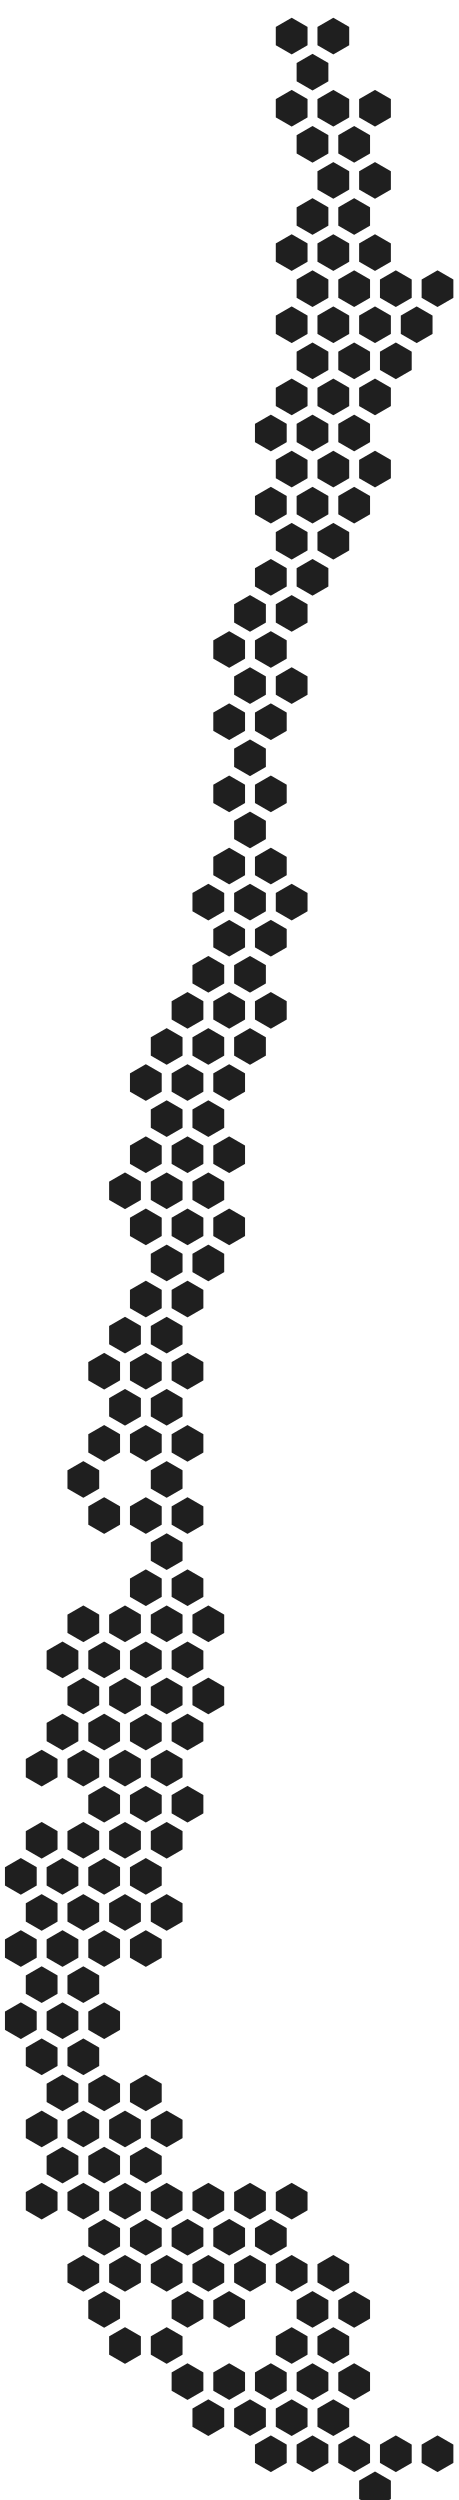
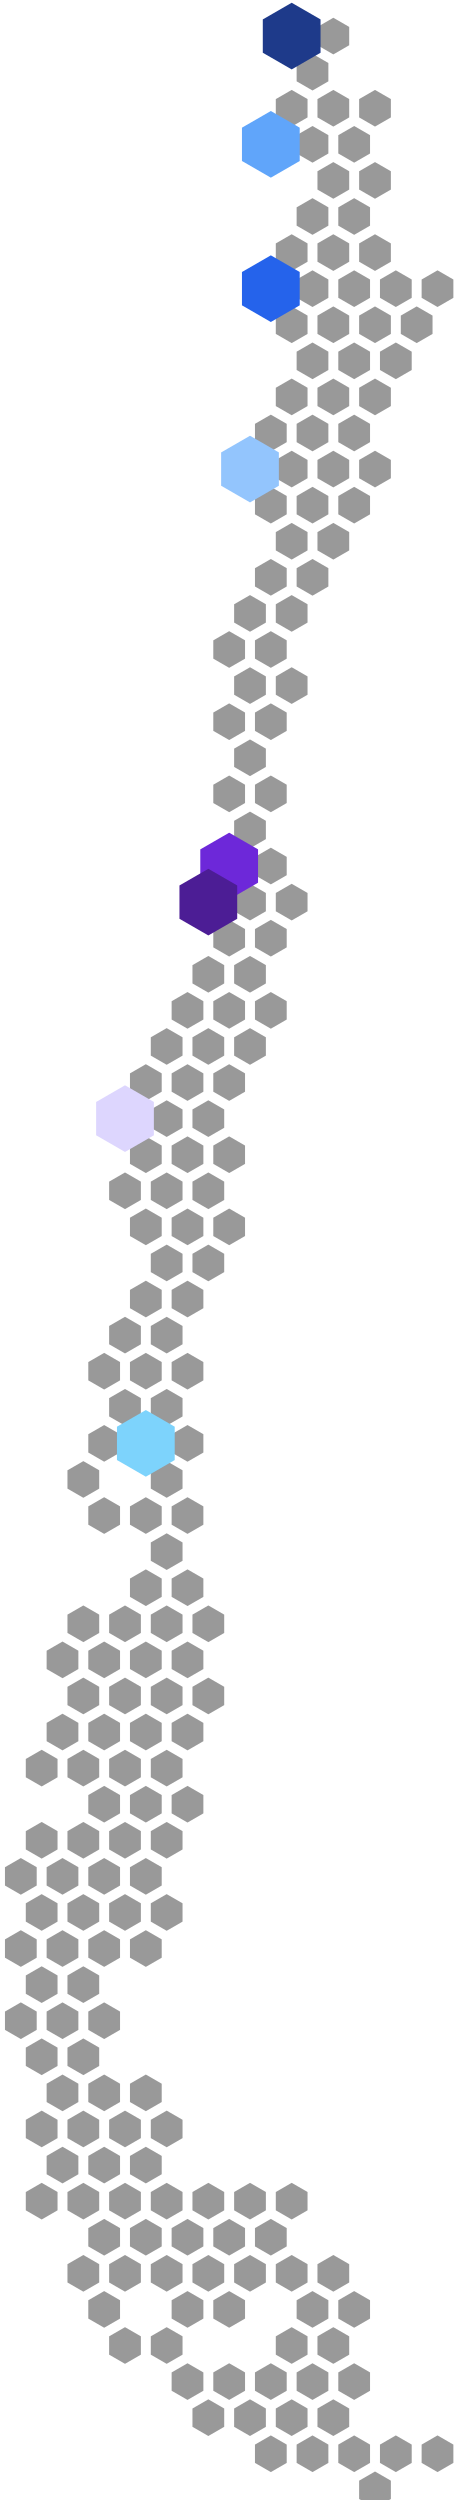
<svg xmlns="http://www.w3.org/2000/svg" viewBox="0 0 11 60" style="background-color: #FFFFFF">
-   <polyline points="7.381,0.646 7.381,1.086 7,1.306 6.619,1.086 6.619,0.646 7,0.426" fill="#1F1F1F" />
-   <polyline points="8.381,0.646 8.381,1.086 8,1.306 7.619,1.086 7.619,0.646 8,0.426" fill="#1F1F1F" />
-   <polyline points="7.881,1.512 7.881,1.952 7.5,2.172 7.119,1.952 7.119,1.512 7.5,1.292" fill="#1F1F1F" />
-   <polyline points="7.381,2.378 7.381,2.818 7,3.038 6.619,2.818 6.619,2.378 7,2.158" fill="#1F1F1F" />
-   <polyline points="8.381,2.378 8.381,2.818 8,3.038 7.619,2.818 7.619,2.378 8,2.158" fill="#1F1F1F" />
-   <polyline points="9.381,2.378 9.381,2.818 9,3.038 8.619,2.818 8.619,2.378 9,2.158" fill="#1F1F1F" />
-   <polyline points="7.881,3.244 7.881,3.684 7.5,3.904 7.119,3.684 7.119,3.244 7.5,3.024" fill="#1F1F1F" />
-   <polyline points="8.881,3.244 8.881,3.684 8.5,3.904 8.119,3.684 8.119,3.244 8.5,3.024" fill="#1F1F1F" />
-   <polyline points="8.381,4.11 8.381,4.55 8,4.77 7.619,4.55 7.619,4.11 8,3.89" fill="#1F1F1F" />
-   <polyline points="9.381,4.11 9.381,4.55 9,4.77 8.619,4.55 8.619,4.11 9,3.89" fill="#1F1F1F" />
-   <polyline points="7.881,4.976 7.881,5.416 7.5,5.636 7.119,5.416 7.119,4.976 7.5,4.756" fill="#1F1F1F" />
-   <polyline points="8.881,4.976 8.881,5.416 8.5,5.636 8.119,5.416 8.119,4.976 8.5,4.756" fill="#1F1F1F" />
-   <polyline points="7.381,5.842 7.381,6.282 7,6.502 6.619,6.282 6.619,5.842 7,5.622" fill="#1F1F1F" />
-   <polyline points="8.381,5.842 8.381,6.282 8,6.502 7.619,6.282 7.619,5.842 8,5.622" fill="#1F1F1F" />
-   <polyline points="9.381,5.842 9.381,6.282 9,6.502 8.619,6.282 8.619,5.842 9,5.622" fill="#1F1F1F" />
-   <polyline points="7.881,6.708 7.881,7.148 7.5,7.368 7.119,7.148 7.119,6.708 7.5,6.488" fill="#1F1F1F" />
-   <polyline points="8.881,6.708 8.881,7.148 8.5,7.368 8.119,7.148 8.119,6.708 8.5,6.488" fill="#1F1F1F" />
-   <polyline points="9.881,6.708 9.881,7.148 9.5,7.368 9.119,7.148 9.119,6.708 9.5,6.488" fill="#1F1F1F" />
-   <polyline points="10.881,6.708 10.881,7.148 10.5,7.368 10.119,7.148 10.119,6.708 10.5,6.488" fill="#1F1F1F" />
-   <polyline points="7.381,7.574 7.381,8.014 7,8.234 6.619,8.014 6.619,7.574 7,7.354" fill="#1F1F1F" />
-   <polyline points="8.381,7.574 8.381,8.014 8,8.234 7.619,8.014 7.619,7.574 8,7.354" fill="#1F1F1F" />
-   <polyline points="9.381,7.574 9.381,8.014 9,8.234 8.619,8.014 8.619,7.574 9,7.354" fill="#1F1F1F" />
-   <polyline points="10.381,7.574 10.381,8.014 10,8.234 9.619,8.014 9.619,7.574 10,7.354" fill="#1F1F1F" />
-   <polyline points="7.881,8.44 7.881,8.88 7.5,9.1 7.119,8.88 7.119,8.44 7.5,8.22" fill="#1F1F1F" />
-   <polyline points="8.881,8.44 8.881,8.88 8.5,9.1 8.119,8.88 8.119,8.44 8.5,8.22" fill="#1F1F1F" />
-   <polyline points="9.881,8.44 9.881,8.88 9.5,9.1 9.119,8.88 9.119,8.44 9.5,8.22" fill="#1F1F1F" />
-   <polyline points="7.381,9.306 7.381,9.746 7,9.966 6.619,9.746 6.619,9.306 7,9.086" fill="#1F1F1F" />
-   <polyline points="8.381,9.306 8.381,9.746 8,9.966 7.619,9.746 7.619,9.306 8,9.086" fill="#1F1F1F" />
-   <polyline points="9.381,9.306 9.381,9.746 9,9.966 8.619,9.746 8.619,9.306 9,9.086" fill="#1F1F1F" />
-   <polyline points="6.881,10.172 6.881,10.612 6.5,10.832 6.119,10.612 6.119,10.172 6.5,9.952" fill="#1F1F1F" />
-   <polyline points="7.881,10.172 7.881,10.612 7.5,10.832 7.119,10.612 7.119,10.172 7.5,9.952" fill="#1F1F1F" />
-   <polyline points="8.881,10.172 8.881,10.612 8.5,10.832 8.119,10.612 8.119,10.172 8.5,9.952" fill="#1F1F1F" />
-   <polyline points="7.381,11.038 7.381,11.478 7,11.698 6.619,11.478 6.619,11.038 7,10.818" fill="#1F1F1F" />
-   <polyline points="8.381,11.038 8.381,11.478 8,11.698 7.619,11.478 7.619,11.038 8,10.818" fill="#1F1F1F" />
-   <polyline points="9.381,11.038 9.381,11.478 9,11.698 8.619,11.478 8.619,11.038 9,10.818" fill="#1F1F1F" />
-   <polyline points="6.881,11.904 6.881,12.344 6.5,12.564 6.119,12.344 6.119,11.904 6.5,11.684" fill="#1F1F1F" />
-   <polyline points="7.881,11.904 7.881,12.344 7.5,12.564 7.119,12.344 7.119,11.904 7.5,11.684" fill="#1F1F1F" />
-   <polyline points="8.881,11.904 8.881,12.344 8.5,12.564 8.119,12.344 8.119,11.904 8.5,11.684" fill="#1F1F1F" />
-   <polyline points="7.381,12.77 7.381,13.21 7,13.43 6.619,13.21 6.619,12.77 7,12.55" fill="#1F1F1F" />
-   <polyline points="8.381,12.77 8.381,13.21 8,13.43 7.619,13.21 7.619,12.77 8,12.55" fill="#1F1F1F" />
-   <polyline points="6.881,13.636 6.881,14.076 6.5,14.296 6.119,14.076 6.119,13.636 6.5,13.416" fill="#1F1F1F" />
-   <polyline points="7.881,13.636 7.881,14.076 7.5,14.296 7.119,14.076 7.119,13.636 7.5,13.416" fill="#1F1F1F" />
-   <polyline points="6.381,14.502 6.381,14.942 6,15.162 5.619,14.942 5.619,14.502 6,14.282" fill="#1F1F1F" />
-   <polyline points="7.381,14.502 7.381,14.942 7,15.162 6.619,14.942 6.619,14.502 7,14.282" fill="#1F1F1F" />
-   <polyline points="5.881,15.368 5.881,15.808 5.5,16.028 5.119,15.808 5.119,15.368 5.5,15.148" fill="#1F1F1F" />
-   <polyline points="6.881,15.368 6.881,15.808 6.5,16.028 6.119,15.808 6.119,15.368 6.5,15.148" fill="#1F1F1F" />
-   <polyline points="6.381,16.234 6.381,16.674 6,16.894 5.619,16.674 5.619,16.234 6,16.014" fill="#1F1F1F" />
-   <polyline points="7.381,16.234 7.381,16.674 7,16.894 6.619,16.674 6.619,16.234 7,16.014" fill="#1F1F1F" />
-   <polyline points="5.881,17.101 5.881,17.541 5.5,17.761 5.119,17.541 5.119,17.101 5.5,16.881" fill="#1F1F1F" />
-   <polyline points="6.881,17.101 6.881,17.541 6.5,17.761 6.119,17.541 6.119,17.101 6.5,16.881" fill="#1F1F1F" />
-   <polyline points="6.381,17.967 6.381,18.407 6,18.627 5.619,18.407 5.619,17.967 6,17.747" fill="#1F1F1F" />
-   <polyline points="5.881,18.833 5.881,19.273 5.5,19.493 5.119,19.273 5.119,18.833 5.5,18.613" fill="#1F1F1F" />
-   <polyline points="6.881,18.833 6.881,19.273 6.5,19.493 6.119,19.273 6.119,18.833 6.5,18.613" fill="#1F1F1F" />
-   <polyline points="6.381,19.699 6.381,20.139 6,20.359 5.619,20.139 5.619,19.699 6,19.479" fill="#1F1F1F" />
-   <polyline points="5.881,20.565 5.881,21.005 5.5,21.225 5.119,21.005 5.119,20.565 5.5,20.345" fill="#1F1F1F" />
-   <polyline points="6.881,20.565 6.881,21.005 6.5,21.225 6.119,21.005 6.119,20.565 6.5,20.345" fill="#1F1F1F" />
-   <polyline points="5.381,21.431 5.381,21.871 5,22.091 4.619,21.871 4.619,21.431 5,21.211" fill="#1F1F1F" />
-   <polyline points="6.381,21.431 6.381,21.871 6,22.091 5.619,21.871 5.619,21.431 6,21.211" fill="#1F1F1F" />
-   <polyline points="7.381,21.431 7.381,21.871 7,22.091 6.619,21.871 6.619,21.431 7,21.211" fill="#1F1F1F" />
-   <polyline points="5.881,22.297 5.881,22.737 5.5,22.957 5.119,22.737 5.119,22.297 5.5,22.077" fill="#1F1F1F" />
-   <polyline points="6.881,22.297 6.881,22.737 6.5,22.957 6.119,22.737 6.119,22.297 6.5,22.077" fill="#1F1F1F" />
-   <polyline points="5.381,23.163 5.381,23.603 5,23.823 4.619,23.603 4.619,23.163 5,22.943" fill="#1F1F1F" />
-   <polyline points="6.381,23.163 6.381,23.603 6,23.823 5.619,23.603 5.619,23.163 6,22.943" fill="#1F1F1F" />
-   <polyline points="4.881,24.029 4.881,24.469 4.5,24.689 4.119,24.469 4.119,24.029 4.5,23.809" fill="#1F1F1F" />
-   <polyline points="5.881,24.029 5.881,24.469 5.5,24.689 5.119,24.469 5.119,24.029 5.5,23.809" fill="#1F1F1F" />
-   <polyline points="6.881,24.029 6.881,24.469 6.5,24.689 6.119,24.469 6.119,24.029 6.5,23.809" fill="#1F1F1F" />
-   <polyline points="4.381,24.895 4.381,25.335 4,25.555 3.619,25.335 3.619,24.895 4,24.675" fill="#1F1F1F" />
-   <polyline points="5.381,24.895 5.381,25.335 5,25.555 4.619,25.335 4.619,24.895 5,24.675" fill="#1F1F1F" />
-   <polyline points="6.381,24.895 6.381,25.335 6,25.555 5.619,25.335 5.619,24.895 6,24.675" fill="#1F1F1F" />
-   <polyline points="3.881,25.761 3.881,26.201 3.5,26.421 3.119,26.201 3.119,25.761 3.5,25.541" fill="#1F1F1F" />
-   <polyline points="4.881,25.761 4.881,26.201 4.5,26.421 4.119,26.201 4.119,25.761 4.5,25.541" fill="#1F1F1F" />
-   <polyline points="5.881,25.761 5.881,26.201 5.5,26.421 5.119,26.201 5.119,25.761 5.5,25.541" fill="#1F1F1F" />
-   <polyline points="4.381,26.627 4.381,27.067 4,27.287 3.619,27.067 3.619,26.627 4,26.407" fill="#1F1F1F" />
-   <polyline points="5.381,26.627 5.381,27.067 5,27.287 4.619,27.067 4.619,26.627 5,26.407" fill="#1F1F1F" />
-   <polyline points="3.881,27.493 3.881,27.933 3.5,28.153 3.119,27.933 3.119,27.493 3.5,27.273" fill="#1F1F1F" />
-   <polyline points="4.881,27.493 4.881,27.933 4.5,28.153 4.119,27.933 4.119,27.493 4.5,27.273" fill="#1F1F1F" />
-   <polyline points="5.881,27.493 5.881,27.933 5.5,28.153 5.119,27.933 5.119,27.493 5.5,27.273" fill="#1F1F1F" />
-   <polyline points="3.381,28.359 3.381,28.799 3,29.019 2.619,28.799 2.619,28.359 3,28.139" fill="#1F1F1F" />
-   <polyline points="4.381,28.359 4.381,28.799 4,29.019 3.619,28.799 3.619,28.359 4,28.139" fill="#1F1F1F" />
-   <polyline points="5.381,28.359 5.381,28.799 5,29.019 4.619,28.799 4.619,28.359 5,28.139" fill="#1F1F1F" />
-   <polyline points="3.881,29.225 3.881,29.665 3.5,29.885 3.119,29.665 3.119,29.225 3.5,29.005" fill="#1F1F1F" />
-   <polyline points="4.881,29.225 4.881,29.665 4.5,29.885 4.119,29.665 4.119,29.225 4.5,29.005" fill="#1F1F1F" />
-   <polyline points="5.881,29.225 5.881,29.665 5.5,29.885 5.119,29.665 5.119,29.225 5.5,29.005" fill="#1F1F1F" />
-   <polyline points="4.381,30.091 4.381,30.531 4,30.751 3.619,30.531 3.619,30.091 4,29.871" fill="#1F1F1F" />
-   <polyline points="5.381,30.091 5.381,30.531 5,30.751 4.619,30.531 4.619,30.091 5,29.871" fill="#1F1F1F" />
-   <polyline points="3.881,30.957 3.881,31.397 3.5,31.617 3.119,31.397 3.119,30.957 3.5,30.737" fill="#1F1F1F" />
-   <polyline points="4.881,30.957 4.881,31.397 4.5,31.617 4.119,31.397 4.119,30.957 4.5,30.737" fill="#1F1F1F" />
-   <polyline points="3.381,31.823 3.381,32.263 3,32.483 2.619,32.263 2.619,31.823 3,31.603" fill="#1F1F1F" />
-   <polyline points="4.381,31.823 4.381,32.263 4,32.483 3.619,32.263 3.619,31.823 4,31.603" fill="#1F1F1F" />
-   <polyline points="2.881,32.689 2.881,33.129 2.5,33.349 2.119,33.129 2.119,32.689 2.5,32.469" fill="#1F1F1F" />
-   <polyline points="3.881,32.689 3.881,33.129 3.5,33.349 3.119,33.129 3.119,32.689 3.5,32.469" fill="#1F1F1F" />
-   <polyline points="4.881,32.689 4.881,33.129 4.5,33.349 4.119,33.129 4.119,32.689 4.5,32.469" fill="#1F1F1F" />
-   <polyline points="3.381,33.555 3.381,33.995 3,34.215 2.619,33.995 2.619,33.555 3,33.335" fill="#1F1F1F" />
-   <polyline points="4.381,33.555 4.381,33.995 4,34.215 3.619,33.995 3.619,33.555 4,33.335" fill="#1F1F1F" />
-   <polyline points="2.881,34.421 2.881,34.861 2.5,35.081 2.119,34.861 2.119,34.421 2.5,34.201" fill="#1F1F1F" />
-   <polyline points="3.881,34.421 3.881,34.861 3.5,35.081 3.119,34.861 3.119,34.421 3.5,34.201" fill="#1F1F1F" />
-   <polyline points="4.881,34.421 4.881,34.861 4.5,35.081 4.119,34.861 4.119,34.421 4.5,34.201" fill="#1F1F1F" />
-   <polyline points="2.381,35.287 2.381,35.727 2,35.947 1.619,35.727 1.619,35.287 2,35.067" fill="#1F1F1F" />
-   <polyline points="4.381,35.287 4.381,35.727 4,35.947 3.619,35.727 3.619,35.287 4,35.067" fill="#1F1F1F" />
-   <polyline points="2.881,36.153 2.881,36.593 2.5,36.813 2.119,36.593 2.119,36.153 2.5,35.933" fill="#1F1F1F" />
-   <polyline points="3.881,36.153 3.881,36.593 3.5,36.813 3.119,36.593 3.119,36.153 3.5,35.933" fill="#1F1F1F" />
-   <polyline points="4.881,36.153 4.881,36.593 4.5,36.813 4.119,36.593 4.119,36.153 4.5,35.933" fill="#1F1F1F" />
-   <polyline points="4.381,37.019 4.381,37.459 4,37.679 3.619,37.459 3.619,37.019 4,36.799" fill="#1F1F1F" />
-   <polyline points="3.881,37.885 3.881,38.325 3.5,38.545 3.119,38.325 3.119,37.885 3.5,37.665" fill="#1F1F1F" />
-   <polyline points="4.881,37.885 4.881,38.325 4.5,38.545 4.119,38.325 4.119,37.885 4.5,37.665" fill="#1F1F1F" />
-   <polyline points="2.381,38.751 2.381,39.191 2,39.411 1.619,39.191 1.619,38.751 2,38.531" fill="#1F1F1F" />
-   <polyline points="3.381,38.751 3.381,39.191 3,39.411 2.619,39.191 2.619,38.751 3,38.531" fill="#1F1F1F" />
-   <polyline points="4.381,38.751 4.381,39.191 4,39.411 3.619,39.191 3.619,38.751 4,38.531" fill="#1F1F1F" />
-   <polyline points="5.381,38.751 5.381,39.191 5,39.411 4.619,39.191 4.619,38.751 5,38.531" fill="#1F1F1F" />
-   <polyline points="1.881,39.617 1.881,40.057 1.5,40.277 1.119,40.057 1.119,39.617 1.5,39.397" fill="#1F1F1F" />
-   <polyline points="2.881,39.617 2.881,40.057 2.5,40.277 2.119,40.057 2.119,39.617 2.5,39.397" fill="#1F1F1F" />
-   <polyline points="3.881,39.617 3.881,40.057 3.5,40.277 3.119,40.057 3.119,39.617 3.5,39.397" fill="#1F1F1F" />
-   <polyline points="4.881,39.617 4.881,40.057 4.5,40.277 4.119,40.057 4.119,39.617 4.5,39.397" fill="#1F1F1F" />
-   <polyline points="2.381,40.483 2.381,40.923 2,41.143 1.619,40.923 1.619,40.483 2,40.263" fill="#1F1F1F" />
-   <polyline points="3.381,40.483 3.381,40.923 3,41.143 2.619,40.923 2.619,40.483 3,40.263" fill="#1F1F1F" />
-   <polyline points="4.381,40.483 4.381,40.923 4,41.143 3.619,40.923 3.619,40.483 4,40.263" fill="#1F1F1F" />
-   <polyline points="5.381,40.483 5.381,40.923 5,41.143 4.619,40.923 4.619,40.483 5,40.263" fill="#1F1F1F" />
-   <polyline points="1.881,41.349 1.881,41.789 1.5,42.009 1.119,41.789 1.119,41.349 1.5,41.129" fill="#1F1F1F" />
-   <polyline points="2.881,41.349 2.881,41.789 2.5,42.009 2.119,41.789 2.119,41.349 2.5,41.129" fill="#1F1F1F" />
-   <polyline points="3.881,41.349 3.881,41.789 3.5,42.009 3.119,41.789 3.119,41.349 3.5,41.129" fill="#1F1F1F" />
-   <polyline points="4.881,41.349 4.881,41.789 4.5,42.009 4.119,41.789 4.119,41.349 4.5,41.129" fill="#1F1F1F" />
-   <polyline points="1.381,42.215 1.381,42.655 1,42.875 0.619,42.655 0.619,42.215 1,41.995" fill="#1F1F1F" />
-   <polyline points="2.381,42.215 2.381,42.655 2,42.875 1.619,42.655 1.619,42.215 2,41.995" fill="#1F1F1F" />
-   <polyline points="3.381,42.215 3.381,42.655 3,42.875 2.619,42.655 2.619,42.215 3,41.995" fill="#1F1F1F" />
-   <polyline points="4.381,42.215 4.381,42.655 4,42.875 3.619,42.655 3.619,42.215 4,41.995" fill="#1F1F1F" />
-   <polyline points="2.881,43.081 2.881,43.521 2.5,43.741 2.119,43.521 2.119,43.081 2.5,42.861" fill="#1F1F1F" />
-   <polyline points="3.881,43.081 3.881,43.521 3.5,43.741 3.119,43.521 3.119,43.081 3.5,42.861" fill="#1F1F1F" />
-   <polyline points="4.881,43.081 4.881,43.521 4.5,43.741 4.119,43.521 4.119,43.081 4.5,42.861" fill="#1F1F1F" />
-   <polyline points="1.381,43.947 1.381,44.387 1,44.607 0.619,44.387 0.619,43.947 1,43.727" fill="#1F1F1F" />
-   <polyline points="2.381,43.947 2.381,44.387 2,44.607 1.619,44.387 1.619,43.947 2,43.727" fill="#1F1F1F" />
-   <polyline points="3.381,43.947 3.381,44.387 3,44.607 2.619,44.387 2.619,43.947 3,43.727" fill="#1F1F1F" />
-   <polyline points="4.381,43.947 4.381,44.387 4,44.607 3.619,44.387 3.619,43.947 4,43.727" fill="#1F1F1F" />
-   <polyline points="0.881,44.813 0.881,45.253 0.5,45.473 0.119,45.253 0.119,44.813 0.5,44.593" fill="#1F1F1F" />
-   <polyline points="1.881,44.813 1.881,45.253 1.5,45.473 1.119,45.253 1.119,44.813 1.5,44.593" fill="#1F1F1F" />
-   <polyline points="2.881,44.813 2.881,45.253 2.5,45.473 2.119,45.253 2.119,44.813 2.5,44.593" fill="#1F1F1F" />
-   <polyline points="3.881,44.813 3.881,45.253 3.5,45.473 3.119,45.253 3.119,44.813 3.5,44.593" fill="#1F1F1F" />
-   <polyline points="1.381,45.679 1.381,46.119 1,46.339 0.619,46.119 0.619,45.679 1,45.459" fill="#1F1F1F" />
-   <polyline points="2.381,45.679 2.381,46.119 2,46.339 1.619,46.119 1.619,45.679 2,45.459" fill="#1F1F1F" />
-   <polyline points="3.381,45.679 3.381,46.119 3,46.339 2.619,46.119 2.619,45.679 3,45.459" fill="#1F1F1F" />
-   <polyline points="4.381,45.679 4.381,46.119 4,46.339 3.619,46.119 3.619,45.679 4,45.459" fill="#1F1F1F" />
-   <polyline points="0.881,46.545 0.881,46.985 0.5,47.205 0.119,46.985 0.119,46.545 0.5,46.325" fill="#1F1F1F" />
-   <polyline points="1.881,46.545 1.881,46.985 1.5,47.205 1.119,46.985 1.119,46.545 1.5,46.325" fill="#1F1F1F" />
-   <polyline points="2.881,46.545 2.881,46.985 2.5,47.205 2.119,46.985 2.119,46.545 2.5,46.325" fill="#1F1F1F" />
-   <polyline points="3.881,46.545 3.881,46.985 3.5,47.205 3.119,46.985 3.119,46.545 3.5,46.325" fill="#1F1F1F" />
-   <polyline points="1.381,47.411 1.381,47.851 1,48.071 0.619,47.851 0.619,47.411 1,47.191" fill="#1F1F1F" />
-   <polyline points="2.381,47.411 2.381,47.851 2,48.071 1.619,47.851 1.619,47.411 2,47.191" fill="#1F1F1F" />
-   <polyline points="0.881,48.277 0.881,48.717 0.5,48.937 0.119,48.717 0.119,48.277 0.5,48.057" fill="#1F1F1F" />
-   <polyline points="1.881,48.277 1.881,48.717 1.5,48.937 1.119,48.717 1.119,48.277 1.5,48.057" fill="#1F1F1F" />
-   <polyline points="2.881,48.277 2.881,48.717 2.5,48.937 2.119,48.717 2.119,48.277 2.5,48.057" fill="#1F1F1F" />
-   <polyline points="1.381,49.143 1.381,49.583 1,49.803 0.619,49.583 0.619,49.143 1,48.923" fill="#1F1F1F" />
-   <polyline points="2.381,49.143 2.381,49.583 2,49.803 1.619,49.583 1.619,49.143 2,48.923" fill="#1F1F1F" />
-   <polyline points="1.881,50.009 1.881,50.449 1.5,50.669 1.119,50.449 1.119,50.009 1.5,49.789" fill="#1F1F1F" />
-   <polyline points="2.881,50.009 2.881,50.449 2.5,50.669 2.119,50.449 2.119,50.009 2.5,49.789" fill="#1F1F1F" />
-   <polyline points="3.881,50.009 3.881,50.449 3.5,50.669 3.119,50.449 3.119,50.009 3.5,49.789" fill="#1F1F1F" />
-   <polyline points="1.381,50.875 1.381,51.315 1,51.535 0.619,51.315 0.619,50.875 1,50.655" fill="#1F1F1F" />
-   <polyline points="2.381,50.875 2.381,51.315 2,51.535 1.619,51.315 1.619,50.875 2,50.655" fill="#1F1F1F" />
-   <polyline points="3.381,50.875 3.381,51.315 3,51.535 2.619,51.315 2.619,50.875 3,50.655" fill="#1F1F1F" />
-   <polyline points="4.381,50.875 4.381,51.315 4,51.535 3.619,51.315 3.619,50.875 4,50.655" fill="#1F1F1F" />
-   <polyline points="1.881,51.742 1.881,52.182 1.5,52.402 1.119,52.182 1.119,51.742 1.5,51.522" fill="#1F1F1F" />
-   <polyline points="2.881,51.742 2.881,52.182 2.5,52.402 2.119,52.182 2.119,51.742 2.5,51.522" fill="#1F1F1F" />
-   <polyline points="3.881,51.742 3.881,52.182 3.5,52.402 3.119,52.182 3.119,51.742 3.5,51.522" fill="#1F1F1F" />
-   <polyline points="1.381,52.608 1.381,53.048 1,53.268 0.619,53.048 0.619,52.608 1,52.388" fill="#1F1F1F" />
-   <polyline points="2.381,52.608 2.381,53.048 2,53.268 1.619,53.048 1.619,52.608 2,52.388" fill="#1F1F1F" />
-   <polyline points="3.381,52.608 3.381,53.048 3,53.268 2.619,53.048 2.619,52.608 3,52.388" fill="#1F1F1F" />
-   <polyline points="4.381,52.608 4.381,53.048 4,53.268 3.619,53.048 3.619,52.608 4,52.388" fill="#1F1F1F" />
-   <polyline points="5.381,52.608 5.381,53.048 5,53.268 4.619,53.048 4.619,52.608 5,52.388" fill="#1F1F1F" />
-   <polyline points="6.381,52.608 6.381,53.048 6,53.268 5.619,53.048 5.619,52.608 6,52.388" fill="#1F1F1F" />
-   <polyline points="7.381,52.608 7.381,53.048 7,53.268 6.619,53.048 6.619,52.608 7,52.388" fill="#1F1F1F" />
-   <polyline points="2.881,53.474 2.881,53.914 2.5,54.134 2.119,53.914 2.119,53.474 2.5,53.254" fill="#1F1F1F" />
-   <polyline points="3.881,53.474 3.881,53.914 3.5,54.134 3.119,53.914 3.119,53.474 3.5,53.254" fill="#1F1F1F" />
-   <polyline points="4.881,53.474 4.881,53.914 4.5,54.134 4.119,53.914 4.119,53.474 4.5,53.254" fill="#1F1F1F" />
-   <polyline points="5.881,53.474 5.881,53.914 5.5,54.134 5.119,53.914 5.119,53.474 5.5,53.254" fill="#1F1F1F" />
-   <polyline points="6.881,53.474 6.881,53.914 6.5,54.134 6.119,53.914 6.119,53.474 6.5,53.254" fill="#1F1F1F" />
-   <polyline points="2.381,54.34 2.381,54.78 2,55 1.619,54.78 1.619,54.34 2,54.12" fill="#1F1F1F" />
-   <polyline points="3.381,54.34 3.381,54.78 3,55 2.619,54.78 2.619,54.34 3,54.12" fill="#1F1F1F" />
-   <polyline points="4.381,54.34 4.381,54.78 4,55 3.619,54.78 3.619,54.34 4,54.12" fill="#1F1F1F" />
-   <polyline points="5.381,54.34 5.381,54.78 5,55 4.619,54.78 4.619,54.34 5,54.12" fill="#1F1F1F" />
-   <polyline points="6.381,54.34 6.381,54.78 6,55 5.619,54.78 5.619,54.34 6,54.12" fill="#1F1F1F" />
-   <polyline points="7.381,54.34 7.381,54.78 7,55 6.619,54.78 6.619,54.34 7,54.12" fill="#1F1F1F" />
-   <polyline points="8.381,54.34 8.381,54.78 8,55 7.619,54.78 7.619,54.34 8,54.12" fill="#1F1F1F" />
-   <polyline points="2.881,55.206 2.881,55.646 2.5,55.866 2.119,55.646 2.119,55.206 2.5,54.986" fill="#1F1F1F" />
-   <polyline points="4.881,55.206 4.881,55.646 4.5,55.866 4.119,55.646 4.119,55.206 4.5,54.986" fill="#1F1F1F" />
-   <polyline points="5.881,55.206 5.881,55.646 5.5,55.866 5.119,55.646 5.119,55.206 5.5,54.986" fill="#1F1F1F" />
-   <polyline points="7.881,55.206 7.881,55.646 7.5,55.866 7.119,55.646 7.119,55.206 7.5,54.986" fill="#1F1F1F" />
-   <polyline points="8.881,55.206 8.881,55.646 8.5,55.866 8.119,55.646 8.119,55.206 8.5,54.986" fill="#1F1F1F" />
-   <polyline points="3.381,56.072 3.381,56.512 3,56.732 2.619,56.512 2.619,56.072 3,55.852" fill="#1F1F1F" />
-   <polyline points="4.381,56.072 4.381,56.512 4,56.732 3.619,56.512 3.619,56.072 4,55.852" fill="#1F1F1F" />
-   <polyline points="7.381,56.072 7.381,56.512 7,56.732 6.619,56.512 6.619,56.072 7,55.852" fill="#1F1F1F" />
-   <polyline points="8.381,56.072 8.381,56.512 8,56.732 7.619,56.512 7.619,56.072 8,55.852" fill="#1F1F1F" />
-   <polyline points="4.881,56.938 4.881,57.378 4.5,57.598 4.119,57.378 4.119,56.938 4.5,56.718" fill="#1F1F1F" />
-   <polyline points="5.881,56.938 5.881,57.378 5.5,57.598 5.119,57.378 5.119,56.938 5.5,56.718" fill="#1F1F1F" />
-   <polyline points="6.881,56.938 6.881,57.378 6.5,57.598 6.119,57.378 6.119,56.938 6.5,56.718" fill="#1F1F1F" />
-   <polyline points="7.881,56.938 7.881,57.378 7.5,57.598 7.119,57.378 7.119,56.938 7.5,56.718" fill="#1F1F1F" />
-   <polyline points="8.881,56.938 8.881,57.378 8.5,57.598 8.119,57.378 8.119,56.938 8.5,56.718" fill="#1F1F1F" />
-   <polyline points="5.381,57.804 5.381,58.244 5,58.464 4.619,58.244 4.619,57.804 5,57.584" fill="#1F1F1F" />
-   <polyline points="6.381,57.804 6.381,58.244 6,58.464 5.619,58.244 5.619,57.804 6,57.584" fill="#1F1F1F" />
-   <polyline points="7.381,57.804 7.381,58.244 7,58.464 6.619,58.244 6.619,57.804 7,57.584" fill="#1F1F1F" />
-   <polyline points="8.381,57.804 8.381,58.244 8,58.464 7.619,58.244 7.619,57.804 8,57.584" fill="#1F1F1F" />
-   <polyline points="6.881,58.67 6.881,59.11 6.5,59.33 6.119,59.11 6.119,58.67 6.5,58.45" fill="#1F1F1F" />
-   <polyline points="7.881,58.67 7.881,59.11 7.5,59.33 7.119,59.11 7.119,58.67 7.5,58.45" fill="#1F1F1F" />
-   <polyline points="8.881,58.67 8.881,59.11 8.5,59.33 8.119,59.11 8.119,58.67 8.5,58.45" fill="#1F1F1F" />
-   <polyline points="9.881,58.67 9.881,59.11 9.5,59.33 9.119,59.11 9.119,58.67 9.5,58.45" fill="#1F1F1F" />
-   <polyline points="10.881,58.67 10.881,59.11 10.5,59.33 10.119,59.11 10.119,58.67 10.5,58.45" fill="#1F1F1F" />
-   <polyline points="9.381,59.536 9.381,59.976 9,60.196 8.619,59.976 8.619,59.536 9,59.316" fill="#1F1F1F" />
-   <polyline points="-6.307,-16.854 -6.307,-16.054 -7,-15.654 -7.693,-16.054 -7.693,-16.854 -7,-17.254" fill="#d6ff79" />
-   <polyline points="99.193,-90.467 99.193,-89.667 98.5,-89.267 97.807,-89.667 97.807,-90.467 98.5,-90.867" fill="#1F1F1F" />
+   <polyline points="7.381,0.646 7.381,1.086 7,1.306 6.619,1.086 6.619,0.646 7,0.426" fill="#999999" />
+   <polyline points="8.381,0.646 8.381,1.086 8,1.306 7.619,1.086 7.619,0.646 8,0.426" fill="#999999" />
+   <polyline points="7.881,1.512 7.881,1.952 7.5,2.172 7.119,1.952 7.119,1.512 7.5,1.292" fill="#999999" />
+   <polyline points="7.381,2.378 7.381,2.818 7,3.038 6.619,2.818 6.619,2.378 7,2.158" fill="#999999" />
+   <polyline points="8.381,2.378 8.381,2.818 8,3.038 7.619,2.818 7.619,2.378 8,2.158" fill="#999999" />
+   <polyline points="9.381,2.378 9.381,2.818 9,3.038 8.619,2.818 8.619,2.378 9,2.158" fill="#999999" />
+   <polyline points="7.881,3.244 7.881,3.684 7.5,3.904 7.119,3.684 7.119,3.244 7.5,3.024" fill="#999999" />
+   <polyline points="8.881,3.244 8.881,3.684 8.5,3.904 8.119,3.684 8.119,3.244 8.5,3.024" fill="#999999" />
+   <polyline points="8.381,4.11 8.381,4.55 8,4.77 7.619,4.55 7.619,4.11 8,3.89" fill="#999999" />
+   <polyline points="9.381,4.11 9.381,4.55 9,4.77 8.619,4.55 8.619,4.11 9,3.89" fill="#999999" />
+   <polyline points="7.881,4.976 7.881,5.416 7.5,5.636 7.119,5.416 7.119,4.976 7.5,4.756" fill="#999999" />
+   <polyline points="8.881,4.976 8.881,5.416 8.5,5.636 8.119,5.416 8.119,4.976 8.5,4.756" fill="#999999" />
+   <polyline points="7.381,5.842 7.381,6.282 7,6.502 6.619,6.282 6.619,5.842 7,5.622" fill="#999999" />
+   <polyline points="8.381,5.842 8.381,6.282 8,6.502 7.619,6.282 7.619,5.842 8,5.622" fill="#999999" />
+   <polyline points="9.381,5.842 9.381,6.282 9,6.502 8.619,6.282 8.619,5.842 9,5.622" fill="#999999" />
+   <polyline points="7.881,6.708 7.881,7.148 7.5,7.368 7.119,7.148 7.119,6.708 7.5,6.488" fill="#999999" />
+   <polyline points="8.881,6.708 8.881,7.148 8.5,7.368 8.119,7.148 8.119,6.708 8.5,6.488" fill="#999999" />
+   <polyline points="9.881,6.708 9.881,7.148 9.5,7.368 9.119,7.148 9.119,6.708 9.5,6.488" fill="#999999" />
+   <polyline points="10.881,6.708 10.881,7.148 10.5,7.368 10.119,7.148 10.119,6.708 10.5,6.488" fill="#999999" />
+   <polyline points="7.381,7.574 7.381,8.014 7,8.234 6.619,8.014 6.619,7.574 7,7.354" fill="#999999" />
+   <polyline points="8.381,7.574 8.381,8.014 8,8.234 7.619,8.014 7.619,7.574 8,7.354" fill="#999999" />
+   <polyline points="9.381,7.574 9.381,8.014 9,8.234 8.619,8.014 8.619,7.574 9,7.354" fill="#999999" />
+   <polyline points="10.381,7.574 10.381,8.014 10,8.234 9.619,8.014 9.619,7.574 10,7.354" fill="#999999" />
+   <polyline points="7.881,8.44 7.881,8.88 7.5,9.1 7.119,8.88 7.119,8.44 7.5,8.22" fill="#999999" />
+   <polyline points="8.881,8.44 8.881,8.88 8.5,9.1 8.119,8.88 8.119,8.44 8.5,8.22" fill="#999999" />
+   <polyline points="9.881,8.44 9.881,8.88 9.5,9.1 9.119,8.88 9.119,8.44 9.5,8.22" fill="#999999" />
+   <polyline points="7.381,9.306 7.381,9.746 7,9.966 6.619,9.746 6.619,9.306 7,9.086" fill="#999999" />
+   <polyline points="8.381,9.306 8.381,9.746 8,9.966 7.619,9.746 7.619,9.306 8,9.086" fill="#999999" />
+   <polyline points="9.381,9.306 9.381,9.746 9,9.966 8.619,9.746 8.619,9.306 9,9.086" fill="#999999" />
+   <polyline points="6.881,10.172 6.881,10.612 6.5,10.832 6.119,10.612 6.119,10.172 6.5,9.952" fill="#999999" />
+   <polyline points="7.881,10.172 7.881,10.612 7.5,10.832 7.119,10.612 7.119,10.172 7.5,9.952" fill="#999999" />
+   <polyline points="8.881,10.172 8.881,10.612 8.5,10.832 8.119,10.612 8.119,10.172 8.5,9.952" fill="#999999" />
+   <polyline points="7.381,11.038 7.381,11.478 7,11.698 6.619,11.478 6.619,11.038 7,10.818" fill="#999999" />
+   <polyline points="8.381,11.038 8.381,11.478 8,11.698 7.619,11.478 7.619,11.038 8,10.818" fill="#999999" />
+   <polyline points="9.381,11.038 9.381,11.478 9,11.698 8.619,11.478 8.619,11.038 9,10.818" fill="#999999" />
+   <polyline points="6.881,11.904 6.881,12.344 6.5,12.564 6.119,12.344 6.119,11.904 6.5,11.684" fill="#999999" />
+   <polyline points="7.881,11.904 7.881,12.344 7.5,12.564 7.119,12.344 7.119,11.904 7.5,11.684" fill="#999999" />
+   <polyline points="8.881,11.904 8.881,12.344 8.5,12.564 8.119,12.344 8.119,11.904 8.5,11.684" fill="#999999" />
+   <polyline points="7.381,12.77 7.381,13.21 7,13.43 6.619,13.21 6.619,12.77 7,12.55" fill="#999999" />
+   <polyline points="8.381,12.77 8.381,13.21 8,13.43 7.619,13.21 7.619,12.77 8,12.55" fill="#999999" />
+   <polyline points="6.881,13.636 6.881,14.076 6.5,14.296 6.119,14.076 6.119,13.636 6.5,13.416" fill="#999999" />
+   <polyline points="7.881,13.636 7.881,14.076 7.5,14.296 7.119,14.076 7.119,13.636 7.5,13.416" fill="#999999" />
+   <polyline points="6.381,14.502 6.381,14.942 6,15.162 5.619,14.942 5.619,14.502 6,14.282" fill="#999999" />
+   <polyline points="7.381,14.502 7.381,14.942 7,15.162 6.619,14.942 6.619,14.502 7,14.282" fill="#999999" />
+   <polyline points="5.881,15.368 5.881,15.808 5.5,16.028 5.119,15.808 5.119,15.368 5.5,15.148" fill="#999999" />
+   <polyline points="6.881,15.368 6.881,15.808 6.5,16.028 6.119,15.808 6.119,15.368 6.5,15.148" fill="#999999" />
+   <polyline points="6.381,16.234 6.381,16.674 6,16.894 5.619,16.674 5.619,16.234 6,16.014" fill="#999999" />
+   <polyline points="7.381,16.234 7.381,16.674 7,16.894 6.619,16.674 6.619,16.234 7,16.014" fill="#999999" />
+   <polyline points="5.881,17.101 5.881,17.541 5.5,17.761 5.119,17.541 5.119,17.101 5.5,16.881" fill="#999999" />
+   <polyline points="6.881,17.101 6.881,17.541 6.5,17.761 6.119,17.541 6.119,17.101 6.5,16.881" fill="#999999" />
+   <polyline points="6.381,17.967 6.381,18.407 6,18.627 5.619,18.407 5.619,17.967 6,17.747" fill="#999999" />
+   <polyline points="5.881,18.833 5.881,19.273 5.5,19.493 5.119,19.273 5.119,18.833 5.5,18.613" fill="#999999" />
+   <polyline points="6.881,18.833 6.881,19.273 6.5,19.493 6.119,19.273 6.119,18.833 6.5,18.613" fill="#999999" />
+   <polyline points="6.381,19.699 6.381,20.139 6,20.359 5.619,20.139 5.619,19.699 6,19.479" fill="#999999" />
+   <polyline points="5.881,20.565 5.881,21.005 5.5,21.225 5.119,21.005 5.119,20.565 5.5,20.345" fill="#999999" />
+   <polyline points="6.881,20.565 6.881,21.005 6.5,21.225 6.119,21.005 6.119,20.565 6.5,20.345" fill="#999999" />
+   <polyline points="5.381,21.431 5.381,21.871 5,22.091 4.619,21.871 4.619,21.431 5,21.211" fill="#999999" />
+   <polyline points="6.381,21.431 6.381,21.871 6,22.091 5.619,21.871 5.619,21.431 6,21.211" fill="#999999" />
+   <polyline points="7.381,21.431 7.381,21.871 7,22.091 6.619,21.871 6.619,21.431 7,21.211" fill="#999999" />
+   <polyline points="5.881,22.297 5.881,22.737 5.5,22.957 5.119,22.737 5.119,22.297 5.5,22.077" fill="#999999" />
+   <polyline points="6.881,22.297 6.881,22.737 6.5,22.957 6.119,22.737 6.119,22.297 6.5,22.077" fill="#999999" />
+   <polyline points="5.381,23.163 5.381,23.603 5,23.823 4.619,23.603 4.619,23.163 5,22.943" fill="#999999" />
+   <polyline points="6.381,23.163 6.381,23.603 6,23.823 5.619,23.603 5.619,23.163 6,22.943" fill="#999999" />
+   <polyline points="4.881,24.029 4.881,24.469 4.5,24.689 4.119,24.469 4.119,24.029 4.5,23.809" fill="#999999" />
+   <polyline points="5.881,24.029 5.881,24.469 5.5,24.689 5.119,24.469 5.119,24.029 5.5,23.809" fill="#999999" />
+   <polyline points="6.881,24.029 6.881,24.469 6.5,24.689 6.119,24.469 6.119,24.029 6.5,23.809" fill="#999999" />
+   <polyline points="4.381,24.895 4.381,25.335 4,25.555 3.619,25.335 3.619,24.895 4,24.675" fill="#999999" />
+   <polyline points="5.381,24.895 5.381,25.335 5,25.555 4.619,25.335 4.619,24.895 5,24.675" fill="#999999" />
+   <polyline points="6.381,24.895 6.381,25.335 6,25.555 5.619,25.335 5.619,24.895 6,24.675" fill="#999999" />
+   <polyline points="3.881,25.761 3.881,26.201 3.5,26.421 3.119,26.201 3.119,25.761 3.5,25.541" fill="#999999" />
+   <polyline points="4.881,25.761 4.881,26.201 4.5,26.421 4.119,26.201 4.119,25.761 4.5,25.541" fill="#999999" />
+   <polyline points="5.881,25.761 5.881,26.201 5.5,26.421 5.119,26.201 5.119,25.761 5.5,25.541" fill="#999999" />
+   <polyline points="4.381,26.627 4.381,27.067 4,27.287 3.619,27.067 3.619,26.627 4,26.407" fill="#999999" />
+   <polyline points="5.381,26.627 5.381,27.067 5,27.287 4.619,27.067 4.619,26.627 5,26.407" fill="#999999" />
+   <polyline points="3.881,27.493 3.881,27.933 3.5,28.153 3.119,27.933 3.119,27.493 3.5,27.273" fill="#999999" />
+   <polyline points="4.881,27.493 4.881,27.933 4.5,28.153 4.119,27.933 4.119,27.493 4.5,27.273" fill="#999999" />
+   <polyline points="5.881,27.493 5.881,27.933 5.5,28.153 5.119,27.933 5.119,27.493 5.5,27.273" fill="#999999" />
+   <polyline points="3.381,28.359 3.381,28.799 3,29.019 2.619,28.799 2.619,28.359 3,28.139" fill="#999999" />
+   <polyline points="4.381,28.359 4.381,28.799 4,29.019 3.619,28.799 3.619,28.359 4,28.139" fill="#999999" />
+   <polyline points="5.381,28.359 5.381,28.799 5,29.019 4.619,28.799 4.619,28.359 5,28.139" fill="#999999" />
+   <polyline points="3.881,29.225 3.881,29.665 3.5,29.885 3.119,29.665 3.119,29.225 3.5,29.005" fill="#999999" />
+   <polyline points="4.881,29.225 4.881,29.665 4.5,29.885 4.119,29.665 4.119,29.225 4.5,29.005" fill="#999999" />
+   <polyline points="5.881,29.225 5.881,29.665 5.5,29.885 5.119,29.665 5.119,29.225 5.5,29.005" fill="#999999" />
+   <polyline points="4.381,30.091 4.381,30.531 4,30.751 3.619,30.531 3.619,30.091 4,29.871" fill="#999999" />
+   <polyline points="5.381,30.091 5.381,30.531 5,30.751 4.619,30.531 4.619,30.091 5,29.871" fill="#999999" />
+   <polyline points="3.881,30.957 3.881,31.397 3.5,31.617 3.119,31.397 3.119,30.957 3.5,30.737" fill="#999999" />
+   <polyline points="4.881,30.957 4.881,31.397 4.5,31.617 4.119,31.397 4.119,30.957 4.5,30.737" fill="#999999" />
+   <polyline points="3.381,31.823 3.381,32.263 3,32.483 2.619,32.263 2.619,31.823 3,31.603" fill="#999999" />
+   <polyline points="4.381,31.823 4.381,32.263 4,32.483 3.619,32.263 3.619,31.823 4,31.603" fill="#999999" />
+   <polyline points="2.881,32.689 2.881,33.129 2.5,33.349 2.119,33.129 2.119,32.689 2.5,32.469" fill="#999999" />
+   <polyline points="3.881,32.689 3.881,33.129 3.5,33.349 3.119,33.129 3.119,32.689 3.5,32.469" fill="#999999" />
+   <polyline points="4.881,32.689 4.881,33.129 4.5,33.349 4.119,33.129 4.119,32.689 4.5,32.469" fill="#999999" />
+   <polyline points="3.381,33.555 3.381,33.995 3,34.215 2.619,33.995 2.619,33.555 3,33.335" fill="#999999" />
+   <polyline points="4.381,33.555 4.381,33.995 4,34.215 3.619,33.995 3.619,33.555 4,33.335" fill="#999999" />
+   <polyline points="2.881,34.421 2.881,34.861 2.5,35.081 2.119,34.861 2.119,34.421 2.5,34.201" fill="#999999" />
+   <polyline points="3.881,34.421 3.881,34.861 3.5,35.081 3.119,34.861 3.119,34.421 3.5,34.201" fill="#999999" />
+   <polyline points="4.881,34.421 4.881,34.861 4.5,35.081 4.119,34.861 4.119,34.421 4.5,34.201" fill="#999999" />
+   <polyline points="2.381,35.287 2.381,35.727 2,35.947 1.619,35.727 1.619,35.287 2,35.067" fill="#999999" />
+   <polyline points="4.381,35.287 4.381,35.727 4,35.947 3.619,35.727 3.619,35.287 4,35.067" fill="#999999" />
+   <polyline points="2.881,36.153 2.881,36.593 2.5,36.813 2.119,36.593 2.119,36.153 2.5,35.933" fill="#999999" />
+   <polyline points="3.881,36.153 3.881,36.593 3.5,36.813 3.119,36.593 3.119,36.153 3.5,35.933" fill="#999999" />
+   <polyline points="4.881,36.153 4.881,36.593 4.5,36.813 4.119,36.593 4.119,36.153 4.5,35.933" fill="#999999" />
+   <polyline points="4.381,37.019 4.381,37.459 4,37.679 3.619,37.459 3.619,37.019 4,36.799" fill="#999999" />
+   <polyline points="3.881,37.885 3.881,38.325 3.5,38.545 3.119,38.325 3.119,37.885 3.5,37.665" fill="#999999" />
+   <polyline points="4.881,37.885 4.881,38.325 4.5,38.545 4.119,38.325 4.119,37.885 4.5,37.665" fill="#999999" />
+   <polyline points="2.381,38.751 2.381,39.191 2,39.411 1.619,39.191 1.619,38.751 2,38.531" fill="#999999" />
+   <polyline points="3.381,38.751 3.381,39.191 3,39.411 2.619,39.191 2.619,38.751 3,38.531" fill="#999999" />
+   <polyline points="4.381,38.751 4.381,39.191 4,39.411 3.619,39.191 3.619,38.751 4,38.531" fill="#999999" />
+   <polyline points="5.381,38.751 5.381,39.191 5,39.411 4.619,39.191 4.619,38.751 5,38.531" fill="#999999" />
+   <polyline points="1.881,39.617 1.881,40.057 1.5,40.277 1.119,40.057 1.119,39.617 1.5,39.397" fill="#999999" />
+   <polyline points="2.881,39.617 2.881,40.057 2.5,40.277 2.119,40.057 2.119,39.617 2.5,39.397" fill="#999999" />
+   <polyline points="3.881,39.617 3.881,40.057 3.5,40.277 3.119,40.057 3.119,39.617 3.5,39.397" fill="#999999" />
+   <polyline points="4.881,39.617 4.881,40.057 4.5,40.277 4.119,40.057 4.119,39.617 4.5,39.397" fill="#999999" />
+   <polyline points="2.381,40.483 2.381,40.923 2,41.143 1.619,40.923 1.619,40.483 2,40.263" fill="#999999" />
+   <polyline points="3.381,40.483 3.381,40.923 3,41.143 2.619,40.923 2.619,40.483 3,40.263" fill="#999999" />
+   <polyline points="4.381,40.483 4.381,40.923 4,41.143 3.619,40.923 3.619,40.483 4,40.263" fill="#999999" />
+   <polyline points="5.381,40.483 5.381,40.923 5,41.143 4.619,40.923 4.619,40.483 5,40.263" fill="#999999" />
+   <polyline points="1.881,41.349 1.881,41.789 1.5,42.009 1.119,41.789 1.119,41.349 1.5,41.129" fill="#999999" />
+   <polyline points="2.881,41.349 2.881,41.789 2.5,42.009 2.119,41.789 2.119,41.349 2.5,41.129" fill="#999999" />
+   <polyline points="3.881,41.349 3.881,41.789 3.5,42.009 3.119,41.789 3.119,41.349 3.5,41.129" fill="#999999" />
+   <polyline points="4.881,41.349 4.881,41.789 4.5,42.009 4.119,41.789 4.119,41.349 4.5,41.129" fill="#999999" />
+   <polyline points="1.381,42.215 1.381,42.655 1,42.875 0.619,42.655 0.619,42.215 1,41.995" fill="#999999" />
+   <polyline points="2.381,42.215 2.381,42.655 2,42.875 1.619,42.655 1.619,42.215 2,41.995" fill="#999999" />
+   <polyline points="3.381,42.215 3.381,42.655 3,42.875 2.619,42.655 2.619,42.215 3,41.995" fill="#999999" />
+   <polyline points="4.381,42.215 4.381,42.655 4,42.875 3.619,42.655 3.619,42.215 4,41.995" fill="#999999" />
+   <polyline points="2.881,43.081 2.881,43.521 2.5,43.741 2.119,43.521 2.119,43.081 2.5,42.861" fill="#999999" />
+   <polyline points="3.881,43.081 3.881,43.521 3.5,43.741 3.119,43.521 3.119,43.081 3.5,42.861" fill="#999999" />
+   <polyline points="4.881,43.081 4.881,43.521 4.5,43.741 4.119,43.521 4.119,43.081 4.5,42.861" fill="#999999" />
+   <polyline points="1.381,43.947 1.381,44.387 1,44.607 0.619,44.387 0.619,43.947 1,43.727" fill="#999999" />
+   <polyline points="2.381,43.947 2.381,44.387 2,44.607 1.619,44.387 1.619,43.947 2,43.727" fill="#999999" />
+   <polyline points="3.381,43.947 3.381,44.387 3,44.607 2.619,44.387 2.619,43.947 3,43.727" fill="#999999" />
+   <polyline points="4.381,43.947 4.381,44.387 4,44.607 3.619,44.387 3.619,43.947 4,43.727" fill="#999999" />
+   <polyline points="0.881,44.813 0.881,45.253 0.5,45.473 0.119,45.253 0.119,44.813 0.5,44.593" fill="#999999" />
+   <polyline points="1.881,44.813 1.881,45.253 1.5,45.473 1.119,45.253 1.119,44.813 1.5,44.593" fill="#999999" />
+   <polyline points="2.881,44.813 2.881,45.253 2.5,45.473 2.119,45.253 2.119,44.813 2.5,44.593" fill="#999999" />
+   <polyline points="3.881,44.813 3.881,45.253 3.5,45.473 3.119,45.253 3.119,44.813 3.5,44.593" fill="#999999" />
+   <polyline points="1.381,45.679 1.381,46.119 1,46.339 0.619,46.119 0.619,45.679 1,45.459" fill="#999999" />
+   <polyline points="2.381,45.679 2.381,46.119 2,46.339 1.619,46.119 1.619,45.679 2,45.459" fill="#999999" />
+   <polyline points="3.381,45.679 3.381,46.119 3,46.339 2.619,46.119 2.619,45.679 3,45.459" fill="#999999" />
+   <polyline points="4.381,45.679 4.381,46.119 4,46.339 3.619,46.119 3.619,45.679 4,45.459" fill="#999999" />
+   <polyline points="0.881,46.545 0.881,46.985 0.5,47.205 0.119,46.985 0.119,46.545 0.5,46.325" fill="#999999" />
+   <polyline points="1.881,46.545 1.881,46.985 1.5,47.205 1.119,46.985 1.119,46.545 1.5,46.325" fill="#999999" />
+   <polyline points="2.881,46.545 2.881,46.985 2.5,47.205 2.119,46.985 2.119,46.545 2.5,46.325" fill="#999999" />
+   <polyline points="3.881,46.545 3.881,46.985 3.5,47.205 3.119,46.985 3.119,46.545 3.5,46.325" fill="#999999" />
+   <polyline points="1.381,47.411 1.381,47.851 1,48.071 0.619,47.851 0.619,47.411 1,47.191" fill="#999999" />
+   <polyline points="2.381,47.411 2.381,47.851 2,48.071 1.619,47.851 1.619,47.411 2,47.191" fill="#999999" />
+   <polyline points="0.881,48.277 0.881,48.717 0.5,48.937 0.119,48.717 0.119,48.277 0.5,48.057" fill="#999999" />
+   <polyline points="1.881,48.277 1.881,48.717 1.5,48.937 1.119,48.717 1.119,48.277 1.5,48.057" fill="#999999" />
+   <polyline points="2.881,48.277 2.881,48.717 2.5,48.937 2.119,48.717 2.119,48.277 2.5,48.057" fill="#999999" />
+   <polyline points="1.381,49.143 1.381,49.583 1,49.803 0.619,49.583 0.619,49.143 1,48.923" fill="#999999" />
+   <polyline points="2.381,49.143 2.381,49.583 2,49.803 1.619,49.583 1.619,49.143 2,48.923" fill="#999999" />
+   <polyline points="1.881,50.009 1.881,50.449 1.5,50.669 1.119,50.449 1.119,50.009 1.5,49.789" fill="#999999" />
+   <polyline points="2.881,50.009 2.881,50.449 2.5,50.669 2.119,50.449 2.119,50.009 2.5,49.789" fill="#999999" />
+   <polyline points="3.881,50.009 3.881,50.449 3.5,50.669 3.119,50.449 3.119,50.009 3.5,49.789" fill="#999999" />
+   <polyline points="1.381,50.875 1.381,51.315 1,51.535 0.619,51.315 0.619,50.875 1,50.655" fill="#999999" />
+   <polyline points="2.381,50.875 2.381,51.315 2,51.535 1.619,51.315 1.619,50.875 2,50.655" fill="#999999" />
+   <polyline points="3.381,50.875 3.381,51.315 3,51.535 2.619,51.315 2.619,50.875 3,50.655" fill="#999999" />
+   <polyline points="4.381,50.875 4.381,51.315 4,51.535 3.619,51.315 3.619,50.875 4,50.655" fill="#999999" />
+   <polyline points="1.881,51.742 1.881,52.182 1.5,52.402 1.119,52.182 1.119,51.742 1.5,51.522" fill="#999999" />
+   <polyline points="2.881,51.742 2.881,52.182 2.5,52.402 2.119,52.182 2.119,51.742 2.5,51.522" fill="#999999" />
+   <polyline points="3.881,51.742 3.881,52.182 3.5,52.402 3.119,52.182 3.119,51.742 3.5,51.522" fill="#999999" />
+   <polyline points="1.381,52.608 1.381,53.048 1,53.268 0.619,53.048 0.619,52.608 1,52.388" fill="#999999" />
+   <polyline points="2.381,52.608 2.381,53.048 2,53.268 1.619,53.048 1.619,52.608 2,52.388" fill="#999999" />
+   <polyline points="3.381,52.608 3.381,53.048 3,53.268 2.619,53.048 2.619,52.608 3,52.388" fill="#999999" />
+   <polyline points="4.381,52.608 4.381,53.048 4,53.268 3.619,53.048 3.619,52.608 4,52.388" fill="#999999" />
+   <polyline points="5.381,52.608 5.381,53.048 5,53.268 4.619,53.048 4.619,52.608 5,52.388" fill="#999999" />
+   <polyline points="6.381,52.608 6.381,53.048 6,53.268 5.619,53.048 5.619,52.608 6,52.388" fill="#999999" />
+   <polyline points="7.381,52.608 7.381,53.048 7,53.268 6.619,53.048 6.619,52.608 7,52.388" fill="#999999" />
+   <polyline points="2.881,53.474 2.881,53.914 2.5,54.134 2.119,53.914 2.119,53.474 2.5,53.254" fill="#999999" />
+   <polyline points="3.881,53.474 3.881,53.914 3.5,54.134 3.119,53.914 3.119,53.474 3.5,53.254" fill="#999999" />
+   <polyline points="4.881,53.474 4.881,53.914 4.5,54.134 4.119,53.914 4.119,53.474 4.5,53.254" fill="#999999" />
+   <polyline points="5.881,53.474 5.881,53.914 5.5,54.134 5.119,53.914 5.119,53.474 5.5,53.254" fill="#999999" />
+   <polyline points="6.881,53.474 6.881,53.914 6.5,54.134 6.119,53.914 6.119,53.474 6.5,53.254" fill="#999999" />
+   <polyline points="2.381,54.34 2.381,54.78 2,55 1.619,54.78 1.619,54.34 2,54.12" fill="#999999" />
+   <polyline points="3.381,54.34 3.381,54.78 3,55 2.619,54.78 2.619,54.34 3,54.12" fill="#999999" />
+   <polyline points="4.381,54.34 4.381,54.78 4,55 3.619,54.78 3.619,54.34 4,54.12" fill="#999999" />
+   <polyline points="5.381,54.34 5.381,54.78 5,55 4.619,54.78 4.619,54.34 5,54.12" fill="#999999" />
+   <polyline points="6.381,54.34 6.381,54.78 6,55 5.619,54.78 5.619,54.34 6,54.12" fill="#999999" />
+   <polyline points="7.381,54.34 7.381,54.78 7,55 6.619,54.78 6.619,54.34 7,54.12" fill="#999999" />
+   <polyline points="8.381,54.34 8.381,54.78 8,55 7.619,54.78 7.619,54.34 8,54.12" fill="#999999" />
+   <polyline points="2.881,55.206 2.881,55.646 2.5,55.866 2.119,55.646 2.119,55.206 2.5,54.986" fill="#999999" />
+   <polyline points="4.881,55.206 4.881,55.646 4.5,55.866 4.119,55.646 4.119,55.206 4.5,54.986" fill="#999999" />
+   <polyline points="5.881,55.206 5.881,55.646 5.5,55.866 5.119,55.646 5.119,55.206 5.5,54.986" fill="#999999" />
+   <polyline points="7.881,55.206 7.881,55.646 7.5,55.866 7.119,55.646 7.119,55.206 7.5,54.986" fill="#999999" />
+   <polyline points="8.881,55.206 8.881,55.646 8.5,55.866 8.119,55.646 8.119,55.206 8.5,54.986" fill="#999999" />
+   <polyline points="3.381,56.072 3.381,56.512 3,56.732 2.619,56.512 2.619,56.072 3,55.852" fill="#999999" />
+   <polyline points="4.381,56.072 4.381,56.512 4,56.732 3.619,56.512 3.619,56.072 4,55.852" fill="#999999" />
+   <polyline points="7.381,56.072 7.381,56.512 7,56.732 6.619,56.512 6.619,56.072 7,55.852" fill="#999999" />
+   <polyline points="8.381,56.072 8.381,56.512 8,56.732 7.619,56.512 7.619,56.072 8,55.852" fill="#999999" />
+   <polyline points="4.881,56.938 4.881,57.378 4.5,57.598 4.119,57.378 4.119,56.938 4.5,56.718" fill="#999999" />
+   <polyline points="5.881,56.938 5.881,57.378 5.5,57.598 5.119,57.378 5.119,56.938 5.5,56.718" fill="#999999" />
+   <polyline points="6.881,56.938 6.881,57.378 6.5,57.598 6.119,57.378 6.119,56.938 6.5,56.718" fill="#999999" />
+   <polyline points="7.881,56.938 7.881,57.378 7.5,57.598 7.119,57.378 7.119,56.938 7.5,56.718" fill="#999999" />
+   <polyline points="8.881,56.938 8.881,57.378 8.5,57.598 8.119,57.378 8.119,56.938 8.5,56.718" fill="#999999" />
+   <polyline points="5.381,57.804 5.381,58.244 5,58.464 4.619,58.244 4.619,57.804 5,57.584" fill="#999999" />
+   <polyline points="6.381,57.804 6.381,58.244 6,58.464 5.619,58.244 5.619,57.804 6,57.584" fill="#999999" />
+   <polyline points="7.381,57.804 7.381,58.244 7,58.464 6.619,58.244 6.619,57.804 7,57.584" fill="#999999" />
+   <polyline points="8.381,57.804 8.381,58.244 8,58.464 7.619,58.244 7.619,57.804 8,57.584" fill="#999999" />
+   <polyline points="6.881,58.67 6.881,59.11 6.5,59.33 6.119,59.11 6.119,58.67 6.5,58.45" fill="#999999" />
+   <polyline points="7.881,58.67 7.881,59.11 7.5,59.33 7.119,59.11 7.119,58.67 7.5,58.45" fill="#999999" />
+   <polyline points="8.881,58.67 8.881,59.11 8.5,59.33 8.119,59.11 8.119,58.67 8.5,58.45" fill="#999999" />
+   <polyline points="9.881,58.67 9.881,59.11 9.5,59.33 9.119,59.11 9.119,58.67 9.5,58.45" fill="#999999" />
+   <polyline points="10.881,58.67 10.881,59.11 10.5,59.33 10.119,59.11 10.119,58.67 10.5,58.45" fill="#999999" />
+   <polyline points="9.381,59.536 9.381,59.976 9,60.196 8.619,59.976 8.619,59.536 9,59.316" fill="#999999" />
+   <polyline points="7.693,0.466 7.693,1.266 7,1.666 6.307,1.266 6.307,0.466 7,0.066" fill="#1E3A8A" />
+   <polyline points="7.193,6.528 7.193,7.328 6.5,7.728 5.807,7.328 5.807,6.528 6.5,6.128" fill="#2563EB" />
+   <polyline points="7.193,3.064 7.193,3.864 6.5,4.264 5.807,3.864 5.807,3.064 6.5,2.664" fill="#60A5FA" />
+   <polyline points="6.693,10.858 6.693,11.658 6,12.058 5.307,11.658 5.307,10.858 6,10.458" fill="#93C5FD" />
+   <polyline points="6.193,20.385 6.193,21.185 5.5,21.585 4.807,21.185 4.807,20.385 5.5,19.985" fill="#6D28D9" />
+   <polyline points="5.693,21.251 5.693,22.051 5,22.451 4.307,22.051 4.307,21.251 5,20.851" fill="#4C1D95" />
+   <polyline points="3.693,26.447 3.693,27.247 3,27.647 2.307,27.247 2.307,26.447 3,26.047" fill="#DDD6FE" />
+   <polyline points="4.193,34.241 4.193,35.041 3.5,35.441 2.807,35.041 2.807,34.241 3.5,33.841" fill="#7DD3FC" />
</svg>
